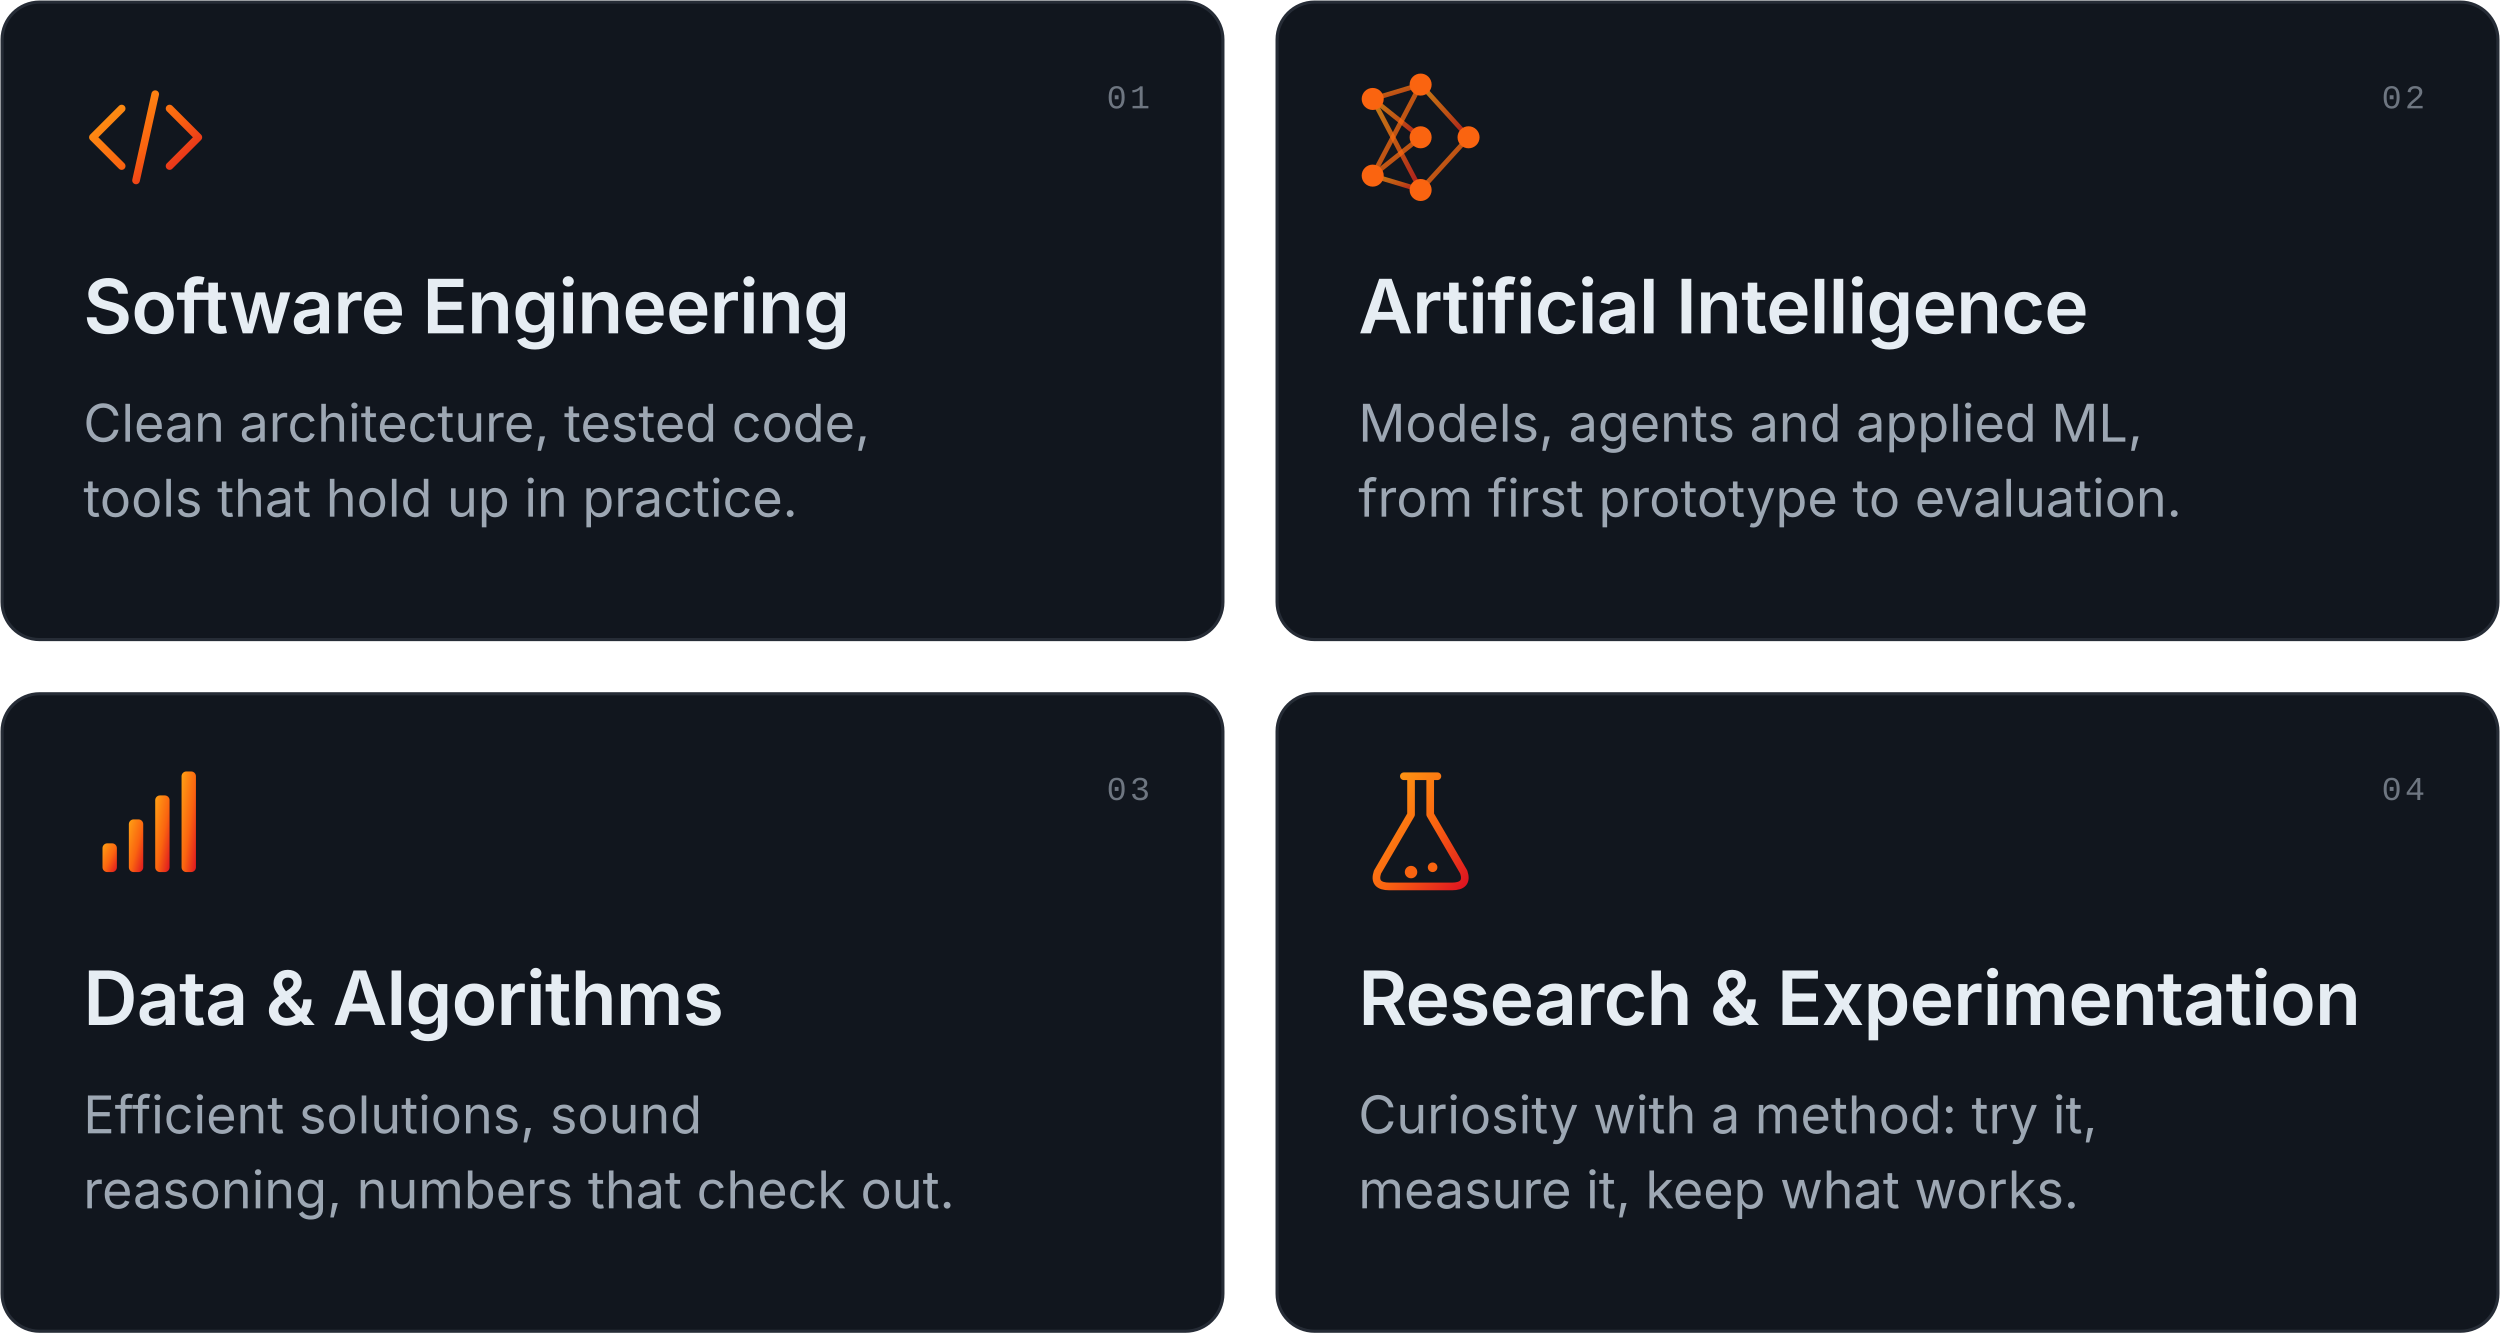
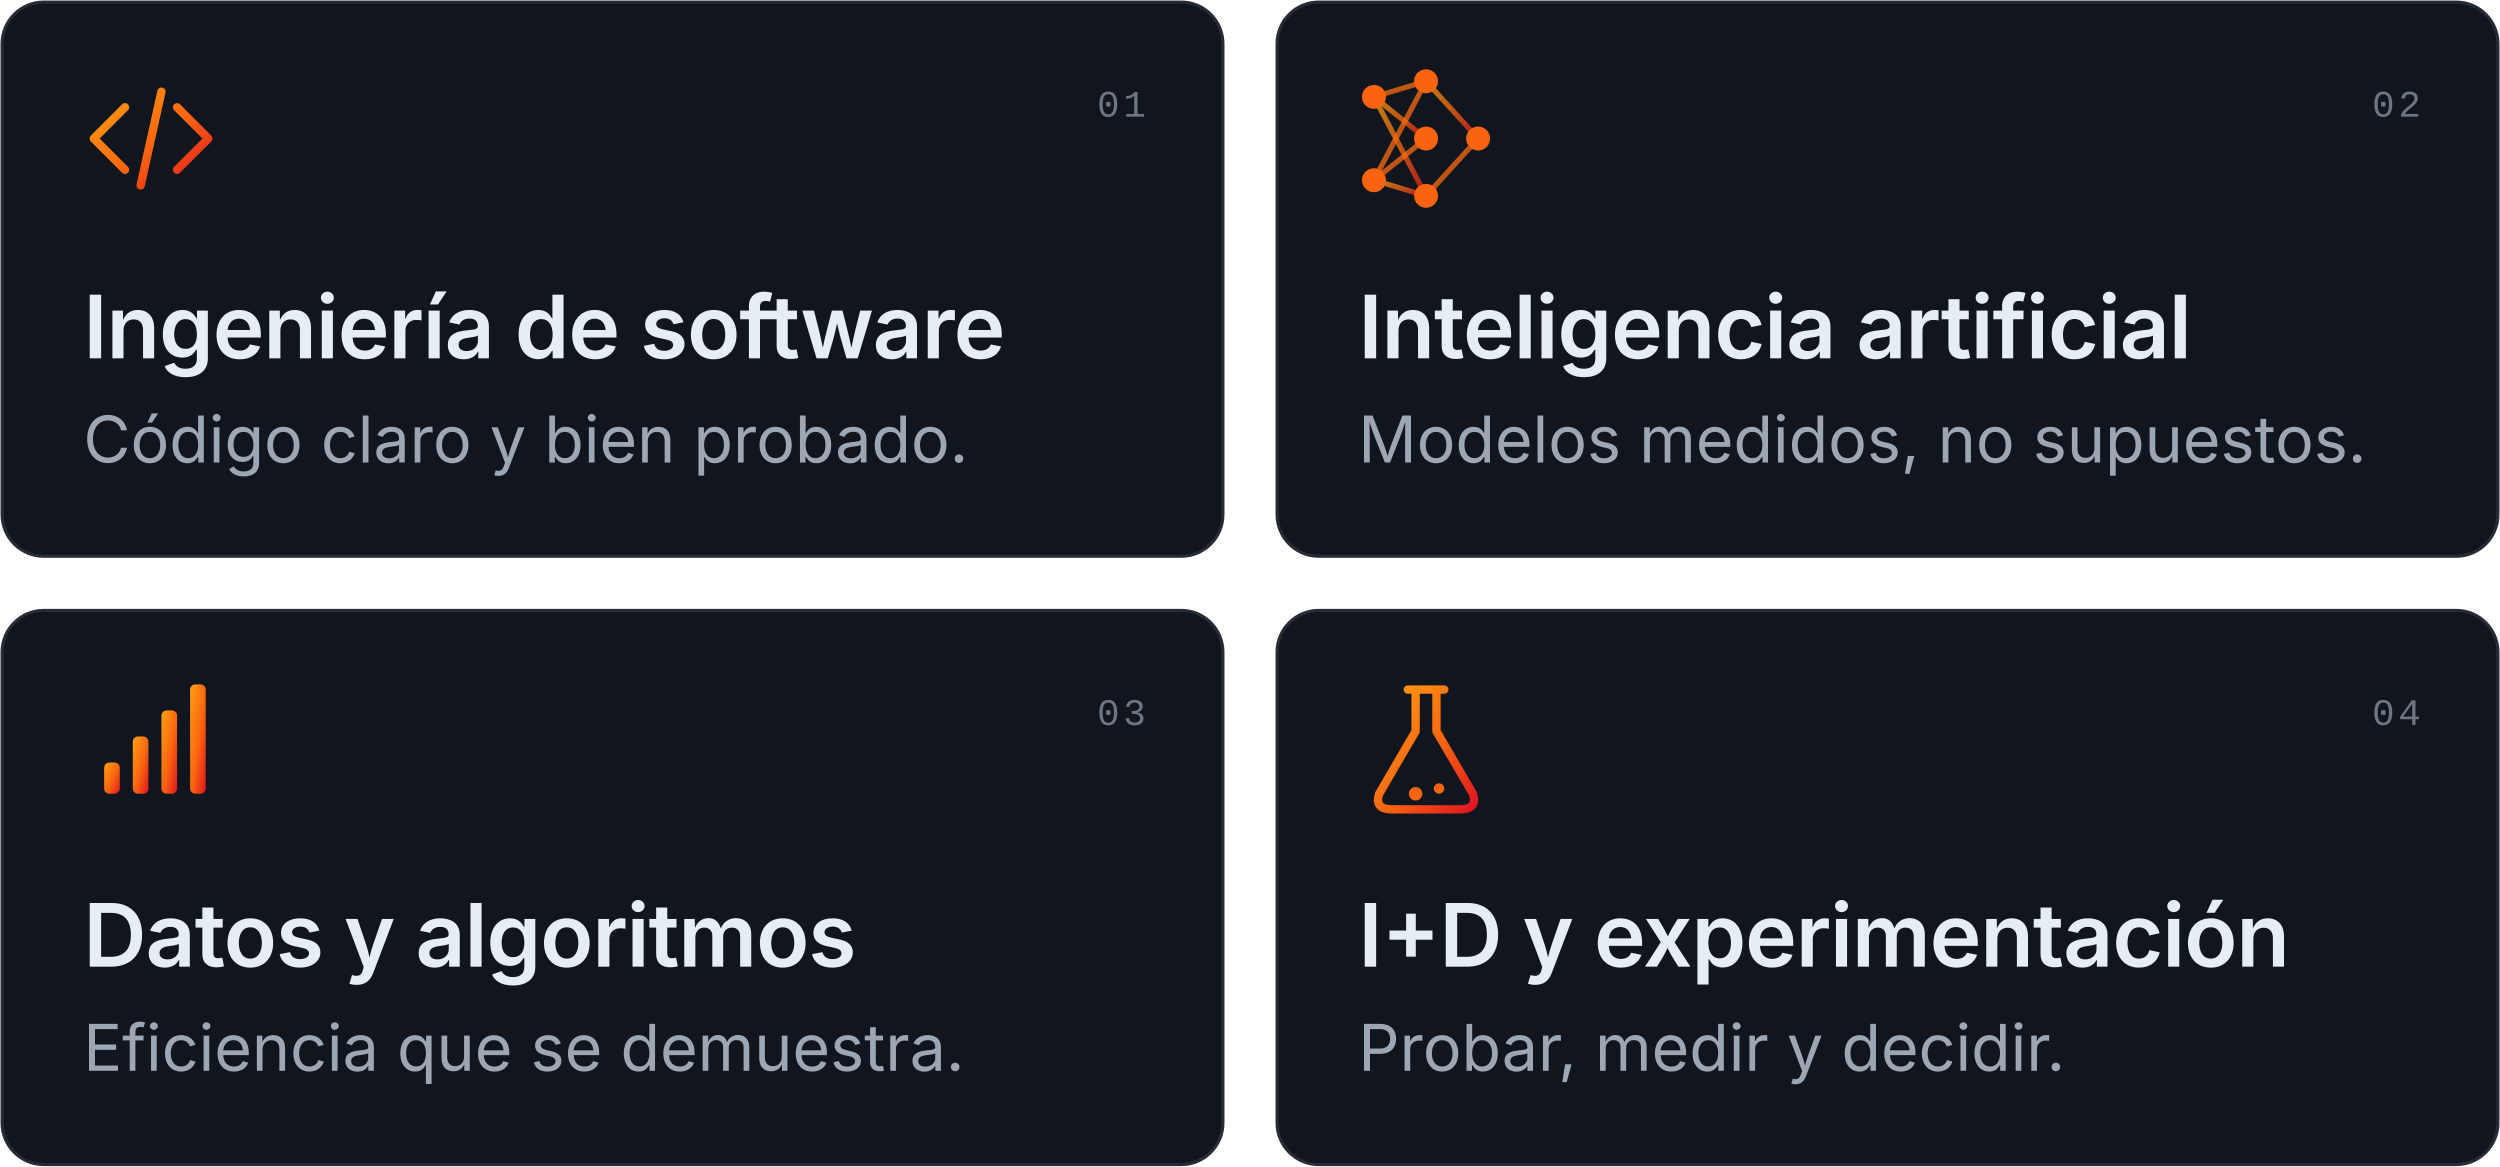
- <svg xmlns="http://www.w3.org/2000/svg" width="1200" height="640" viewBox="0 0 1200 640" role="img" aria-label="Focus areas: Software Engineering, Artificial Intelligence, Data and Algorithms, Research and Experimentation.">
+ <svg xmlns="http://www.w3.org/2000/svg" width="1200" height="560" viewBox="0 0 1200 560" role="img" aria-label="Áreas: ingeniería de software, inteligencia artificial, datos y algoritmos, I+D y experimentación.">
  <style>.s{font-family:Inter, -apple-system, BlinkMacSystemFont, 'Segoe UI', 'Helvetica Neue', Helvetica, Arial, sans-serif}.m{font-family:'JetBrains Mono', ui-monospace, SFMono-Regular, 'SF Mono', Menlo, Consolas, 'Liberation Mono', monospace}</style>
  <defs>
    <linearGradient id="ic" x1="0" y1="0" x2="1" y2="1">
      <stop offset="0" stop-color="#FFA114" />
      <stop offset=".55" stop-color="#FA6410" />
      <stop offset="1" stop-color="#DE1421" />
    </linearGradient>
  </defs>
-   <rect x="1.0" y="1.0" width="586.0" height="306.0" rx="18" fill="#11161E" stroke="#262C36" stroke-width="1.5" />
-   <text class="m" x="552.0" y="52.0" font-size="16" font-weight="500" fill="#6E7681" text-anchor="end" letter-spacing="1.60">01</text>
-   <g transform="translate(40.0 36.0) scale(1.15)">
+   <rect x="1.0" y="1.0" width="586.0" height="266.0" rx="20" fill="#11161E" stroke="#262C36" stroke-width="1.5" />
+   <text class="m" x="550.0" y="56.0" font-size="18" font-weight="500" fill="#6E7681" text-anchor="end" letter-spacing="1.80">01</text>
+   <g transform="translate(40.0 34.0) scale(1.25)">
    <path d="M 16 14 L 4 26 L 16 38 M 36 14 L 48 26 L 36 38 M 30 8 L 22 44" fill="none" stroke="url(#ic)" stroke-linecap="round" stroke-linejoin="round" stroke-width="3.2" />
  </g>
-   <text class="s" x="40.0" y="160.0" font-size="36" font-weight="600" fill="#E6EDF3" letter-spacing="-0.36">Software Engineering</text>
-   <text class="s" x="40.0" y="212.0" font-size="25" font-weight="400" fill="#9DA7B3">Clean architecture, tested code,</text>
-   <text class="s" x="40.0" y="248.0" font-size="25" font-weight="400" fill="#9DA7B3">tools that hold up in practice.</text>
-   <rect x="613.0" y="1.0" width="586.0" height="306.0" rx="18" fill="#11161E" stroke="#262C36" stroke-width="1.5" />
-   <text class="m" x="1164.0" y="52.0" font-size="16" font-weight="500" fill="#6E7681" text-anchor="end" letter-spacing="1.60">02</text>
-   <g transform="translate(652.0 36.0) scale(1.15)">
+   <text class="s" x="40.0" y="172.0" font-size="42" font-weight="600" fill="#E6EDF3" letter-spacing="-0.50">Ingeniería de software</text>
+   <text class="s" x="40.0" y="222.0" font-size="31" font-weight="400" fill="#9DA7B3">Código claro y bien probado.</text>
+   <rect x="613.0" y="1.0" width="586.0" height="266.0" rx="20" fill="#11161E" stroke="#262C36" stroke-width="1.5" />
+   <text class="m" x="1162.0" y="56.0" font-size="18" font-weight="500" fill="#6E7681" text-anchor="end" letter-spacing="1.80">02</text>
+   <g transform="translate(652.0 34.0) scale(1.25)">
    <line x1="6" y1="10" x2="26" y2="4" fill="none" stroke="url(#ic)" stroke-linecap="round" stroke-linejoin="round" stroke-width="2" opacity=".75" />
    <line x1="6" y1="10" x2="26" y2="26" fill="none" stroke="url(#ic)" stroke-linecap="round" stroke-linejoin="round" stroke-width="2" opacity=".75" />
    <line x1="6" y1="10" x2="26" y2="48" fill="none" stroke="url(#ic)" stroke-linecap="round" stroke-linejoin="round" stroke-width="2" opacity=".75" />
    <line x1="6" y1="42" x2="26" y2="4" fill="none" stroke="url(#ic)" stroke-linecap="round" stroke-linejoin="round" stroke-width="2" opacity=".75" />
    <line x1="6" y1="42" x2="26" y2="26" fill="none" stroke="url(#ic)" stroke-linecap="round" stroke-linejoin="round" stroke-width="2" opacity=".75" />
    <line x1="6" y1="42" x2="26" y2="48" fill="none" stroke="url(#ic)" stroke-linecap="round" stroke-linejoin="round" stroke-width="2" opacity=".75" />
    <line x1="26" y1="4" x2="46" y2="26" fill="none" stroke="url(#ic)" stroke-linecap="round" stroke-linejoin="round" stroke-width="2" opacity=".75" />
    <line x1="26" y1="26" x2="46" y2="26" fill="none" stroke="url(#ic)" stroke-linecap="round" stroke-linejoin="round" stroke-width="2" opacity=".75" />
    <line x1="26" y1="48" x2="46" y2="26" fill="none" stroke="url(#ic)" stroke-linecap="round" stroke-linejoin="round" stroke-width="2" opacity=".75" />
    <circle cx="6" cy="10" r="4.6" fill="#FA6410" />
    <circle cx="6" cy="42" r="4.6" fill="#FA6410" />
    <circle cx="26" cy="4" r="4.6" fill="#FA6410" />
    <circle cx="26" cy="26" r="4.6" fill="#FA6410" />
    <circle cx="26" cy="48" r="4.6" fill="#FA6410" />
    <circle cx="46" cy="26" r="4.6" fill="#FA6410" />
  </g>
-   <text class="s" x="652.0" y="160.0" font-size="36" font-weight="600" fill="#E6EDF3" letter-spacing="-0.36">Artificial Intelligence</text>
-   <text class="s" x="652.0" y="212.0" font-size="25" font-weight="400" fill="#9DA7B3">Models, agents and applied ML,</text>
-   <text class="s" x="652.0" y="248.0" font-size="25" font-weight="400" fill="#9DA7B3">from first prototype to evaluation.</text>
-   <rect x="1.0" y="333.0" width="586.0" height="306.0" rx="18" fill="#11161E" stroke="#262C36" stroke-width="1.5" />
-   <text class="m" x="552.0" y="384.0" font-size="16" font-weight="500" fill="#6E7681" text-anchor="end" letter-spacing="1.60">03</text>
-   <g transform="translate(40.0 368.0) scale(1.15)">
+   <text class="s" x="652.0" y="172.0" font-size="42" font-weight="600" fill="#E6EDF3" letter-spacing="-0.50">Inteligencia artificial</text>
+   <text class="s" x="652.0" y="222.0" font-size="31" font-weight="400" fill="#9DA7B3">Modelos medidos, no supuestos.</text>
+   <rect x="1.0" y="293.0" width="586.0" height="266.0" rx="20" fill="#11161E" stroke="#262C36" stroke-width="1.5" />
+   <text class="m" x="550.0" y="348.0" font-size="18" font-weight="500" fill="#6E7681" text-anchor="end" letter-spacing="1.80">03</text>
+   <g transform="translate(40.0 326.0) scale(1.25)">
    <path d="M 4 48 H 50" fill="none" stroke="url(#ic)" stroke-linecap="round" stroke-linejoin="round" stroke-width="3.2" />
    <rect x="8" y="32" width="6" height="12" rx="2" fill="url(#ic)" />
    <rect x="19" y="22" width="6" height="22" rx="2" fill="url(#ic)" />
    <rect x="30" y="12" width="6" height="32" rx="2" fill="url(#ic)" />
    <rect x="41" y="2" width="6" height="42" rx="2" fill="url(#ic)" />
  </g>
-   <text class="s" x="40.0" y="492.0" font-size="36" font-weight="600" fill="#E6EDF3" letter-spacing="-0.36">Data &amp; Algorithms</text>
-   <text class="s" x="40.0" y="544.0" font-size="25" font-weight="400" fill="#9DA7B3">Efficient solutions, sound</text>
-   <text class="s" x="40.0" y="580.0" font-size="25" font-weight="400" fill="#9DA7B3">reasoning, numbers that check out.</text>
-   <rect x="613.0" y="333.0" width="586.0" height="306.0" rx="18" fill="#11161E" stroke="#262C36" stroke-width="1.5" />
-   <text class="m" x="1164.0" y="384.0" font-size="16" font-weight="500" fill="#6E7681" text-anchor="end" letter-spacing="1.60">04</text>
-   <g transform="translate(652.0 368.0) scale(1.15)">
+   <text class="s" x="40.0" y="464.0" font-size="42" font-weight="600" fill="#E6EDF3" letter-spacing="-0.50">Datos y algoritmos</text>
+   <text class="s" x="40.0" y="514.0" font-size="31" font-weight="400" fill="#9DA7B3">Eficiencia que se demuestra.</text>
+   <rect x="613.0" y="293.0" width="586.0" height="266.0" rx="20" fill="#11161E" stroke="#262C36" stroke-width="1.5" />
+   <text class="m" x="1162.0" y="348.0" font-size="18" font-weight="500" fill="#6E7681" text-anchor="end" letter-spacing="1.80">04</text>
+   <g transform="translate(652.0 326.0) scale(1.25)">
    <path d="M 19 4 H 33 M 22 4 V 20 L 8 44 Q 6 50 13 50 H 39 Q 46 50 44 44 L 30 20 V 4" fill="none" stroke="url(#ic)" stroke-linecap="round" stroke-linejoin="round" stroke-width="3.2" />
    <path d="M 13 38 H 39" fill="none" stroke="url(#ic)" stroke-linecap="round" stroke-linejoin="round" stroke-width="2.4" />
    <circle cx="22" cy="44" r="2.6" fill="#FA6410" />
    <circle cx="31" cy="42" r="2" fill="#FA6410" />
  </g>
-   <text class="s" x="652.0" y="492.0" font-size="36" font-weight="600" fill="#E6EDF3" letter-spacing="-0.36">Research &amp; Experimentation</text>
-   <text class="s" x="652.0" y="544.0" font-size="25" font-weight="400" fill="#9DA7B3">Curiosity with a method: try it,</text>
-   <text class="s" x="652.0" y="580.0" font-size="25" font-weight="400" fill="#9DA7B3">measure it, keep what works.</text>
+   <text class="s" x="652.0" y="464.0" font-size="42" font-weight="600" fill="#E6EDF3" letter-spacing="-0.50">I+D y experimentación</text>
+   <text class="s" x="652.0" y="514.0" font-size="31" font-weight="400" fill="#9DA7B3">Probar, medir y decidir.</text>
</svg>
